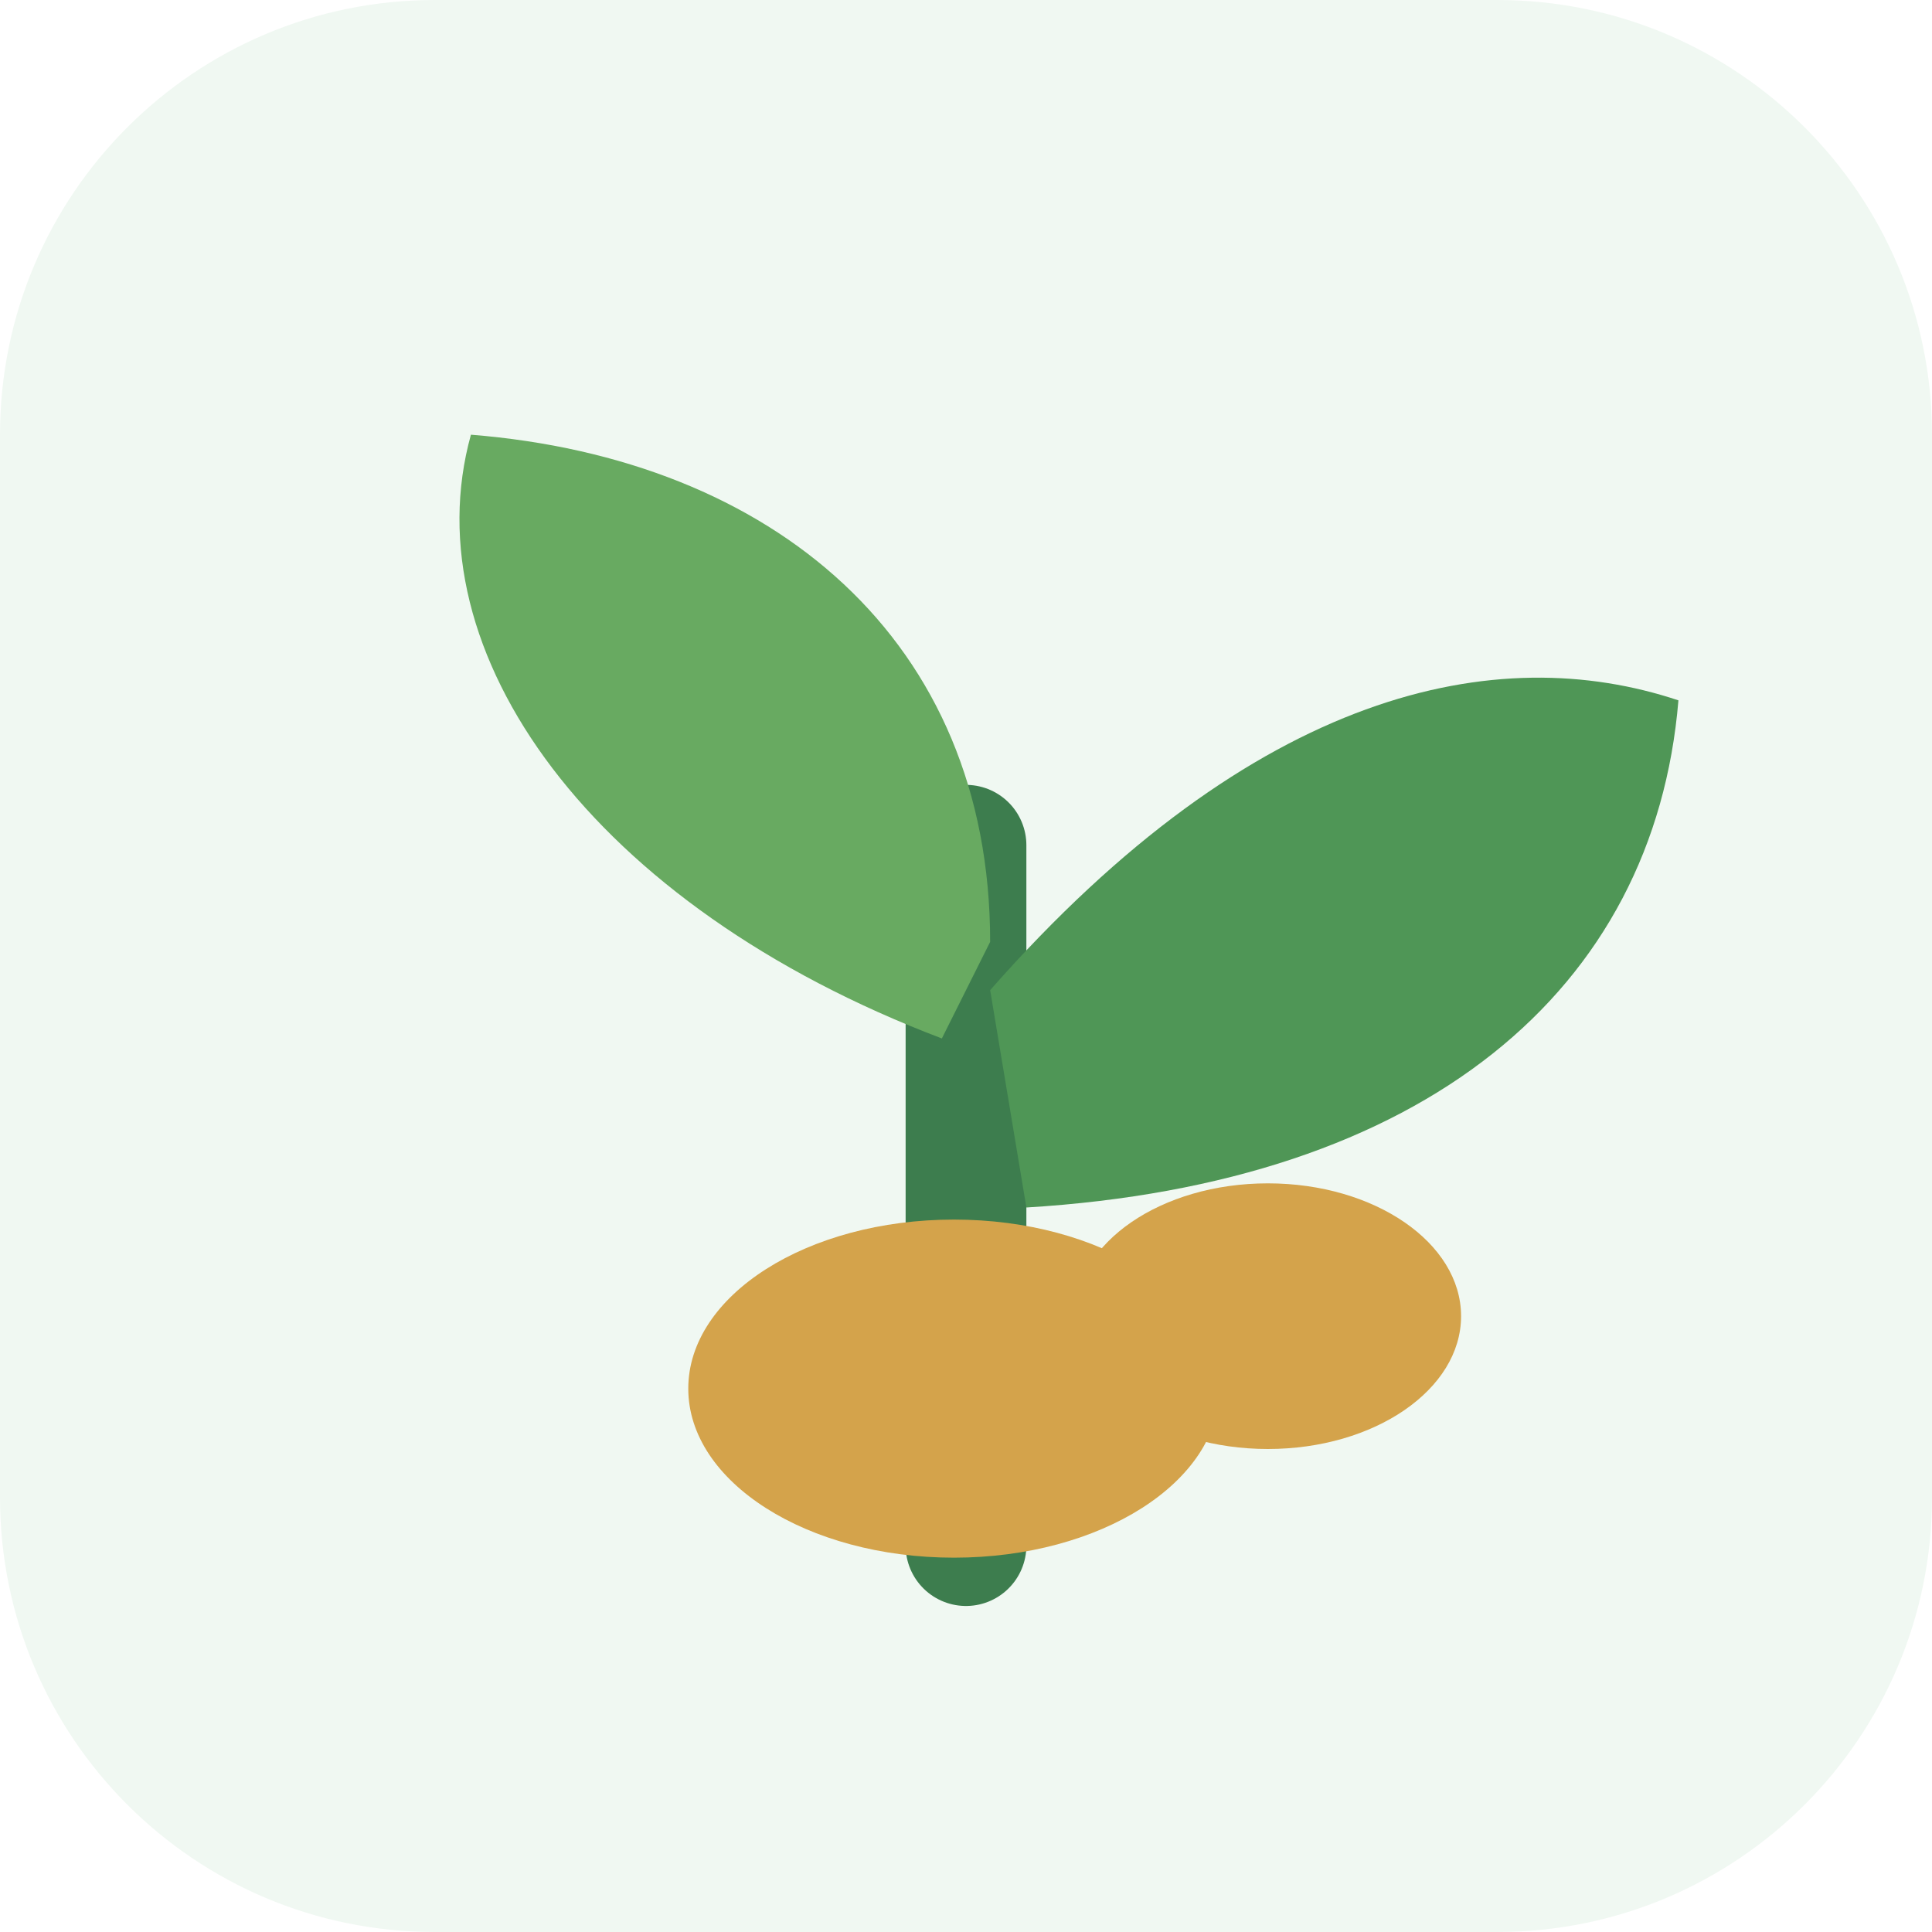
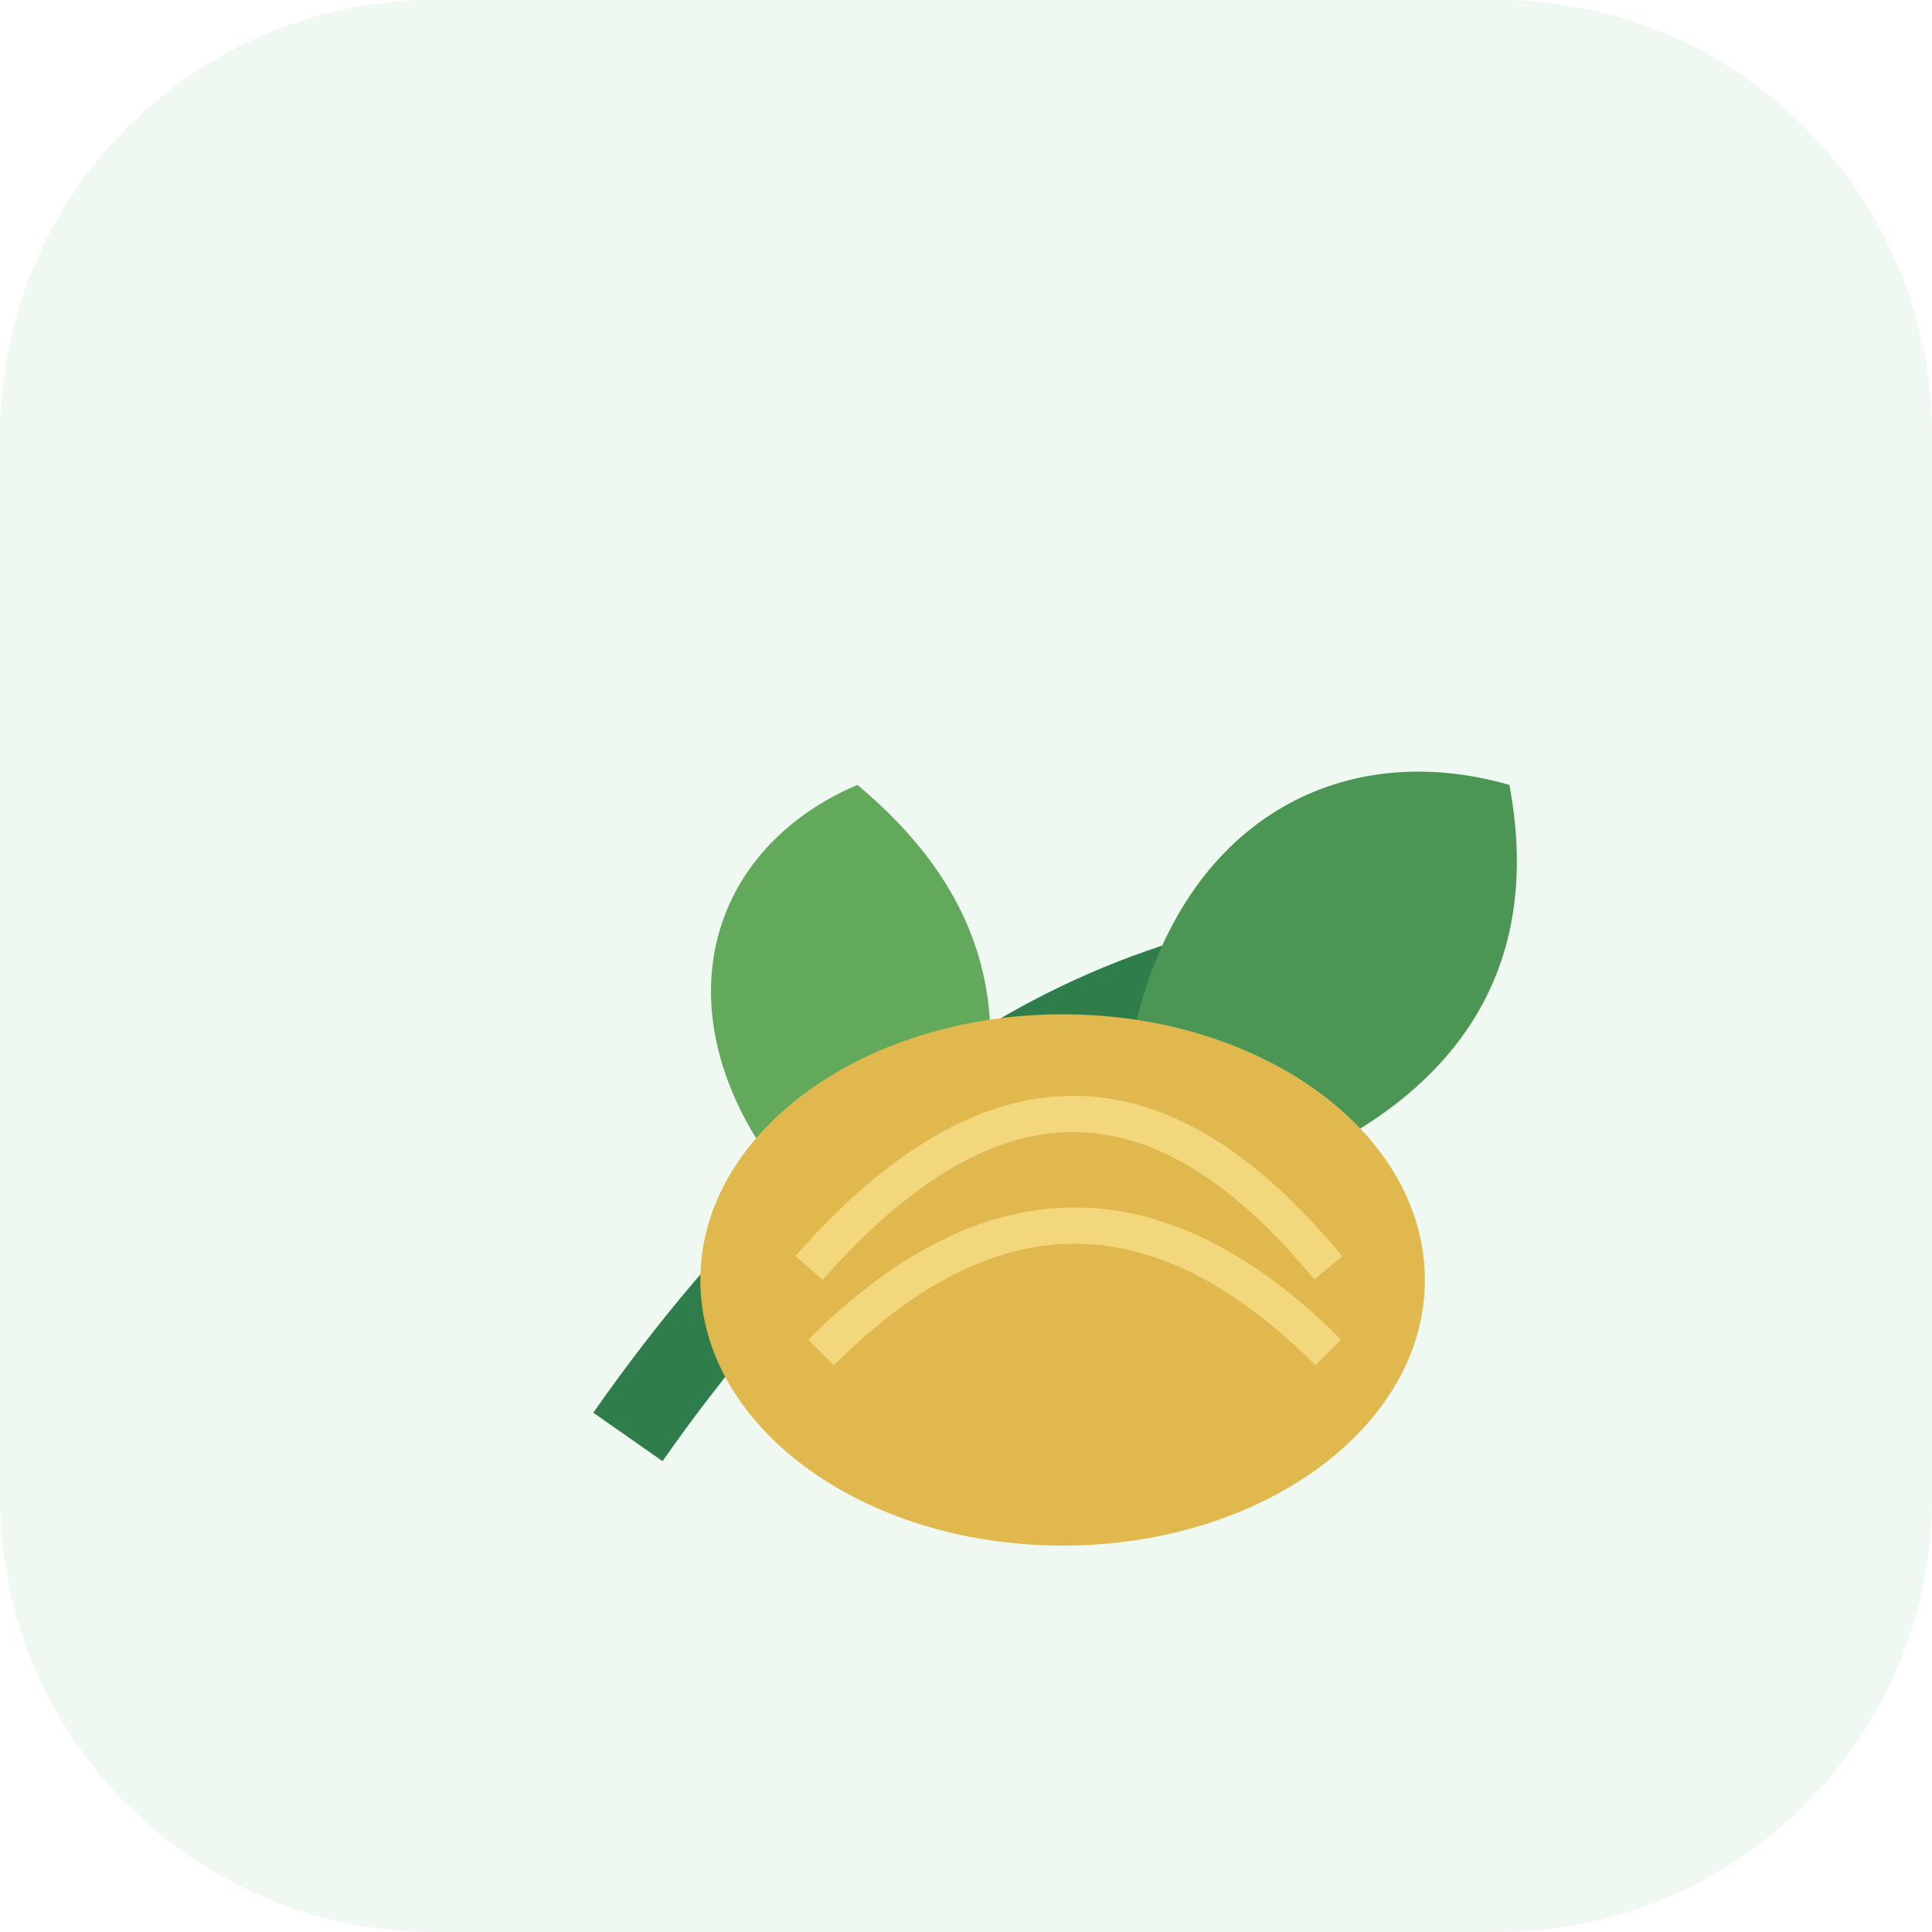
<svg xmlns="http://www.w3.org/2000/svg" viewBox="0 0 160 160">
-   <rect width="160" height="160" rx="36" fill="#f0f8f2" />
-   <path d="M80 128V70" stroke="#3d7d4e" stroke-width="10" stroke-linecap="round" />
-   <path d="M78 86C49 75 34 54 39 36c25 2 43 17 43 42" fill="#68aa61" />
-   <path d="M82 82c22-25 42-29 57-24-2 24-21 40-54 42" fill="#4f9656" />
-   <ellipse cx="79" cy="115" rx="22" ry="14" fill="#d4a34b" />
-   <ellipse cx="105" cy="109" rx="16" ry="11" fill="#d4a34b" />
+   <rect width="160" height="160" rx="36" fill="#F0F8F2" />
+   <path d="M52 119c21-30 45-42 68-40" fill="none" stroke="#2F7D4A" stroke-width="7" />
+   <path d="M68 101C54 87 57 71 71 65c12 10 14 22 7 37" fill="#63A95B" />
+   <path d="M94 85c4-17 17-24 31-20 3 16-5 27-22 33" fill="#4B9654" />
+   <ellipse cx="88" cy="106" rx="30" ry="22" fill="#E0B84D" />
+   <path d="M67 105c15-17 29-17 43 0M68 112c14-14 28-14 42 0" fill="none" stroke="#F3D77C" stroke-width="3" />
</svg>
